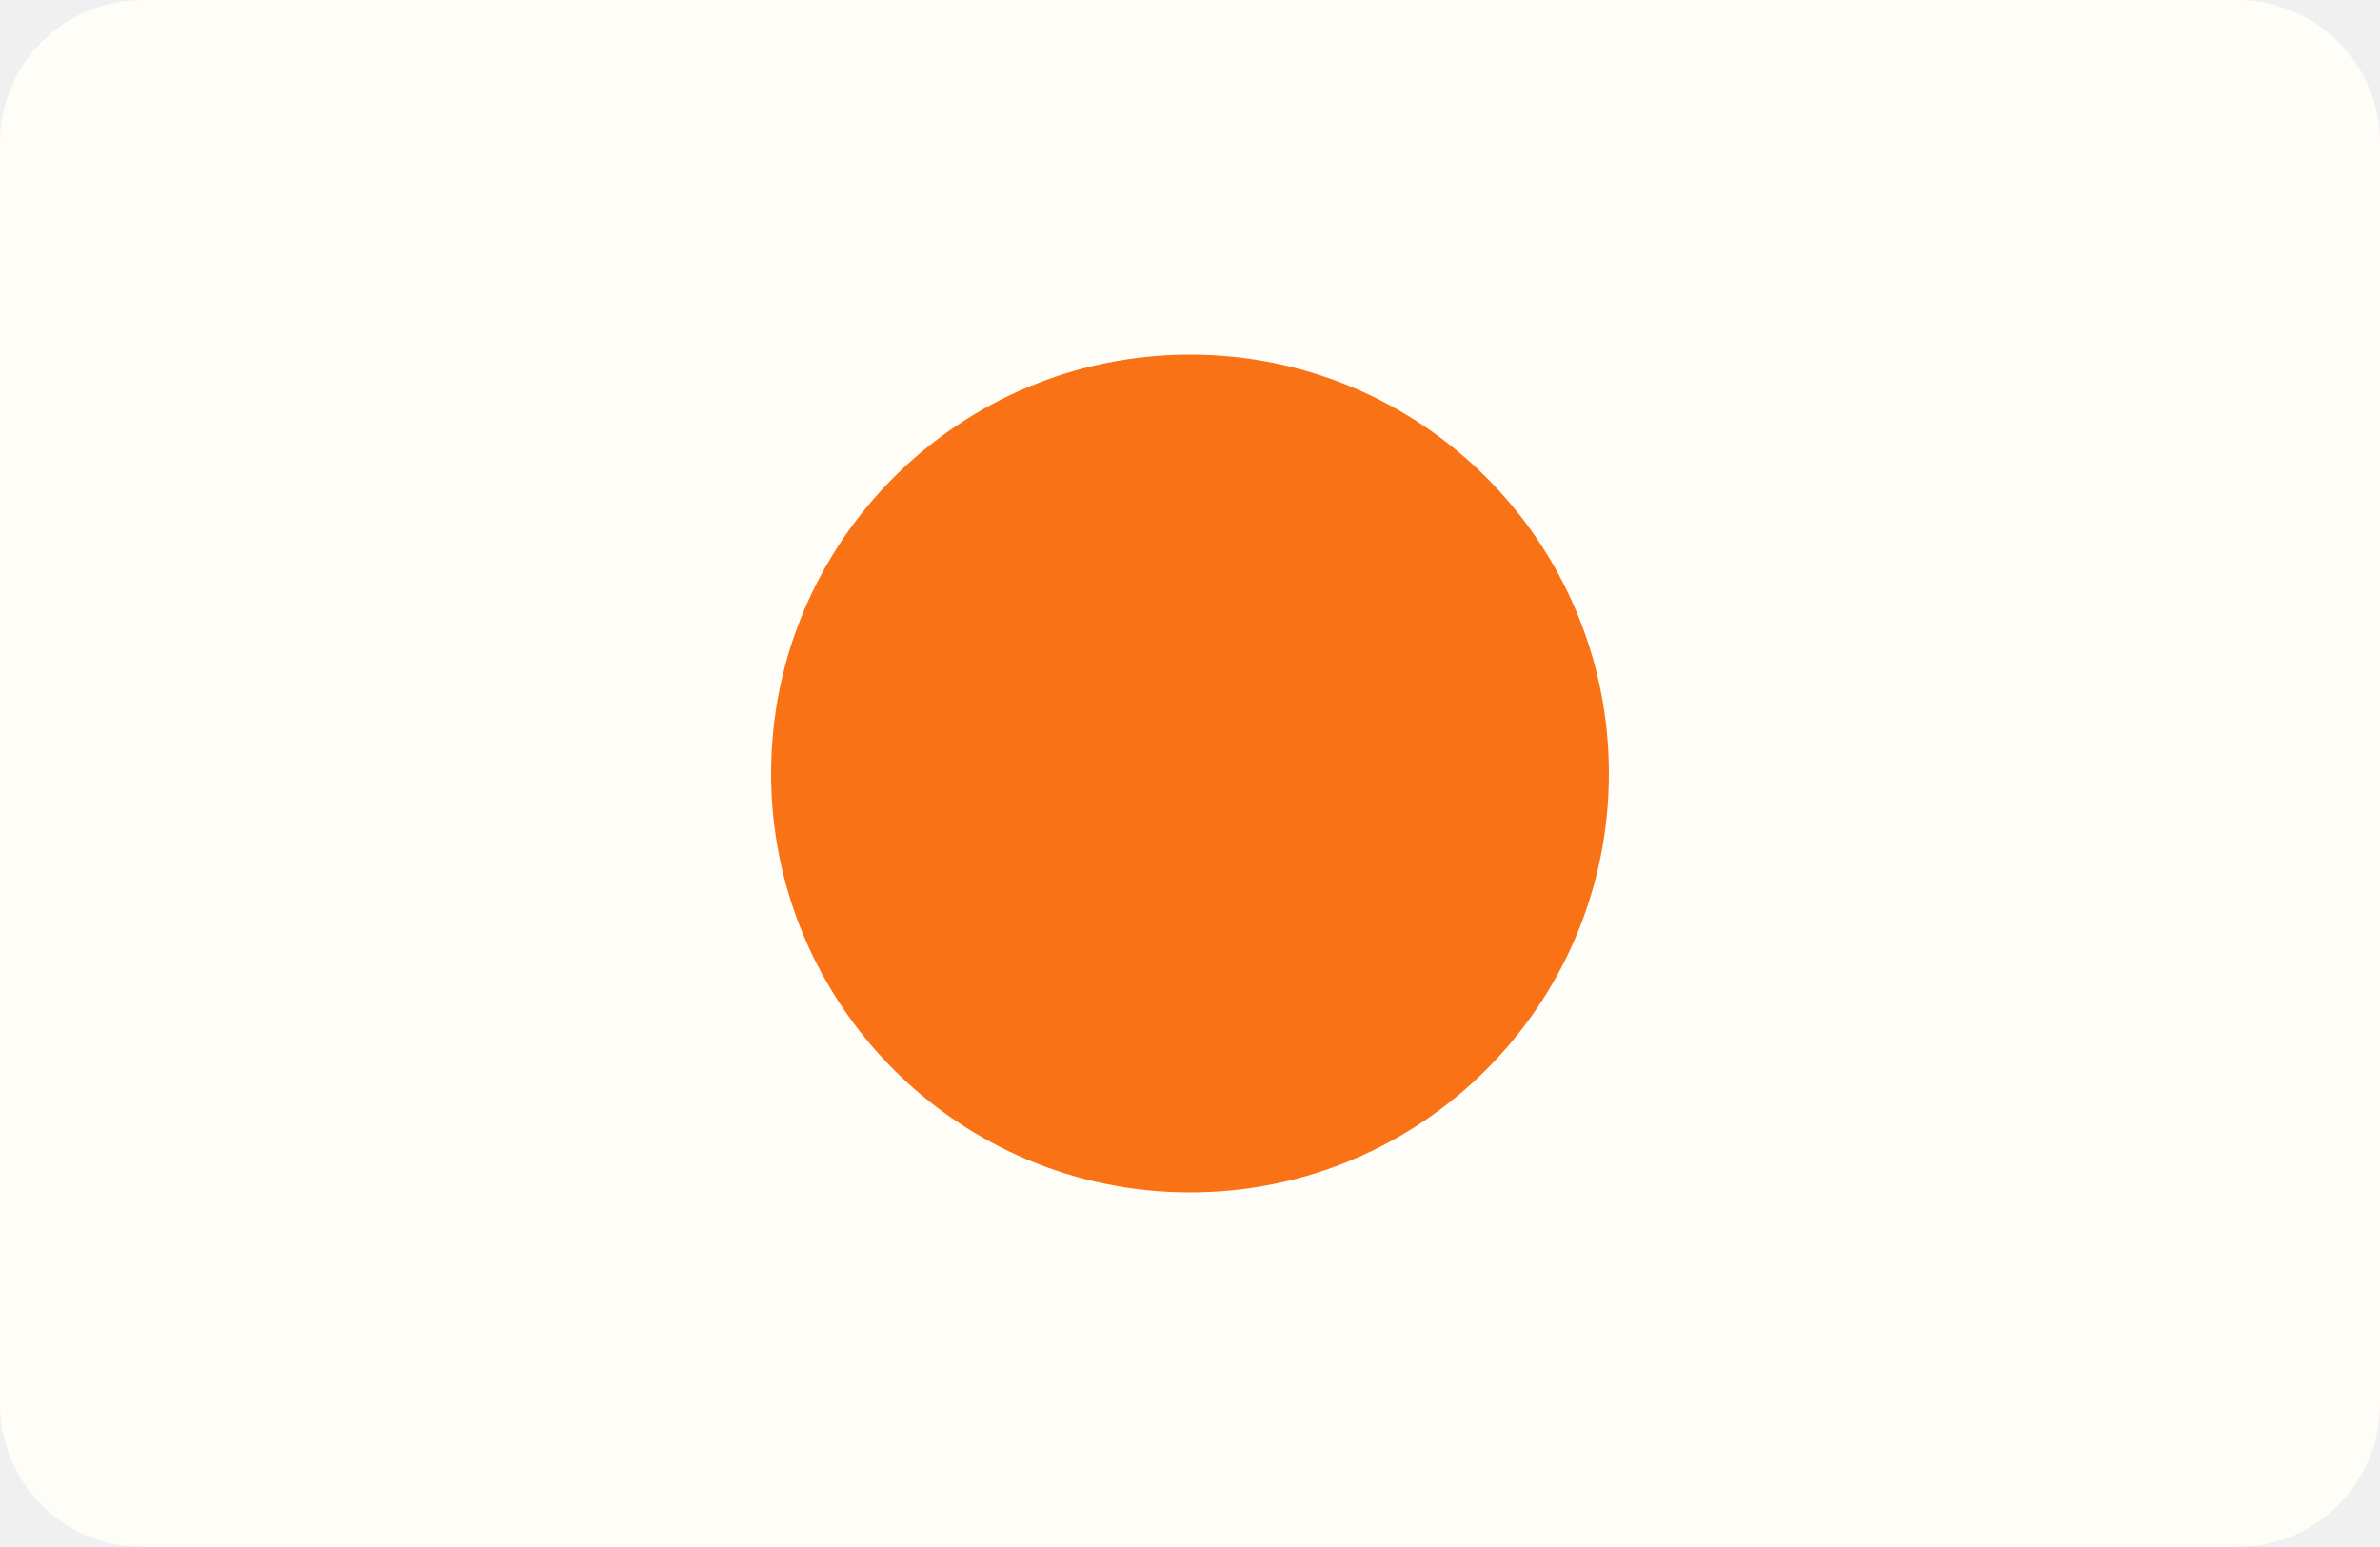
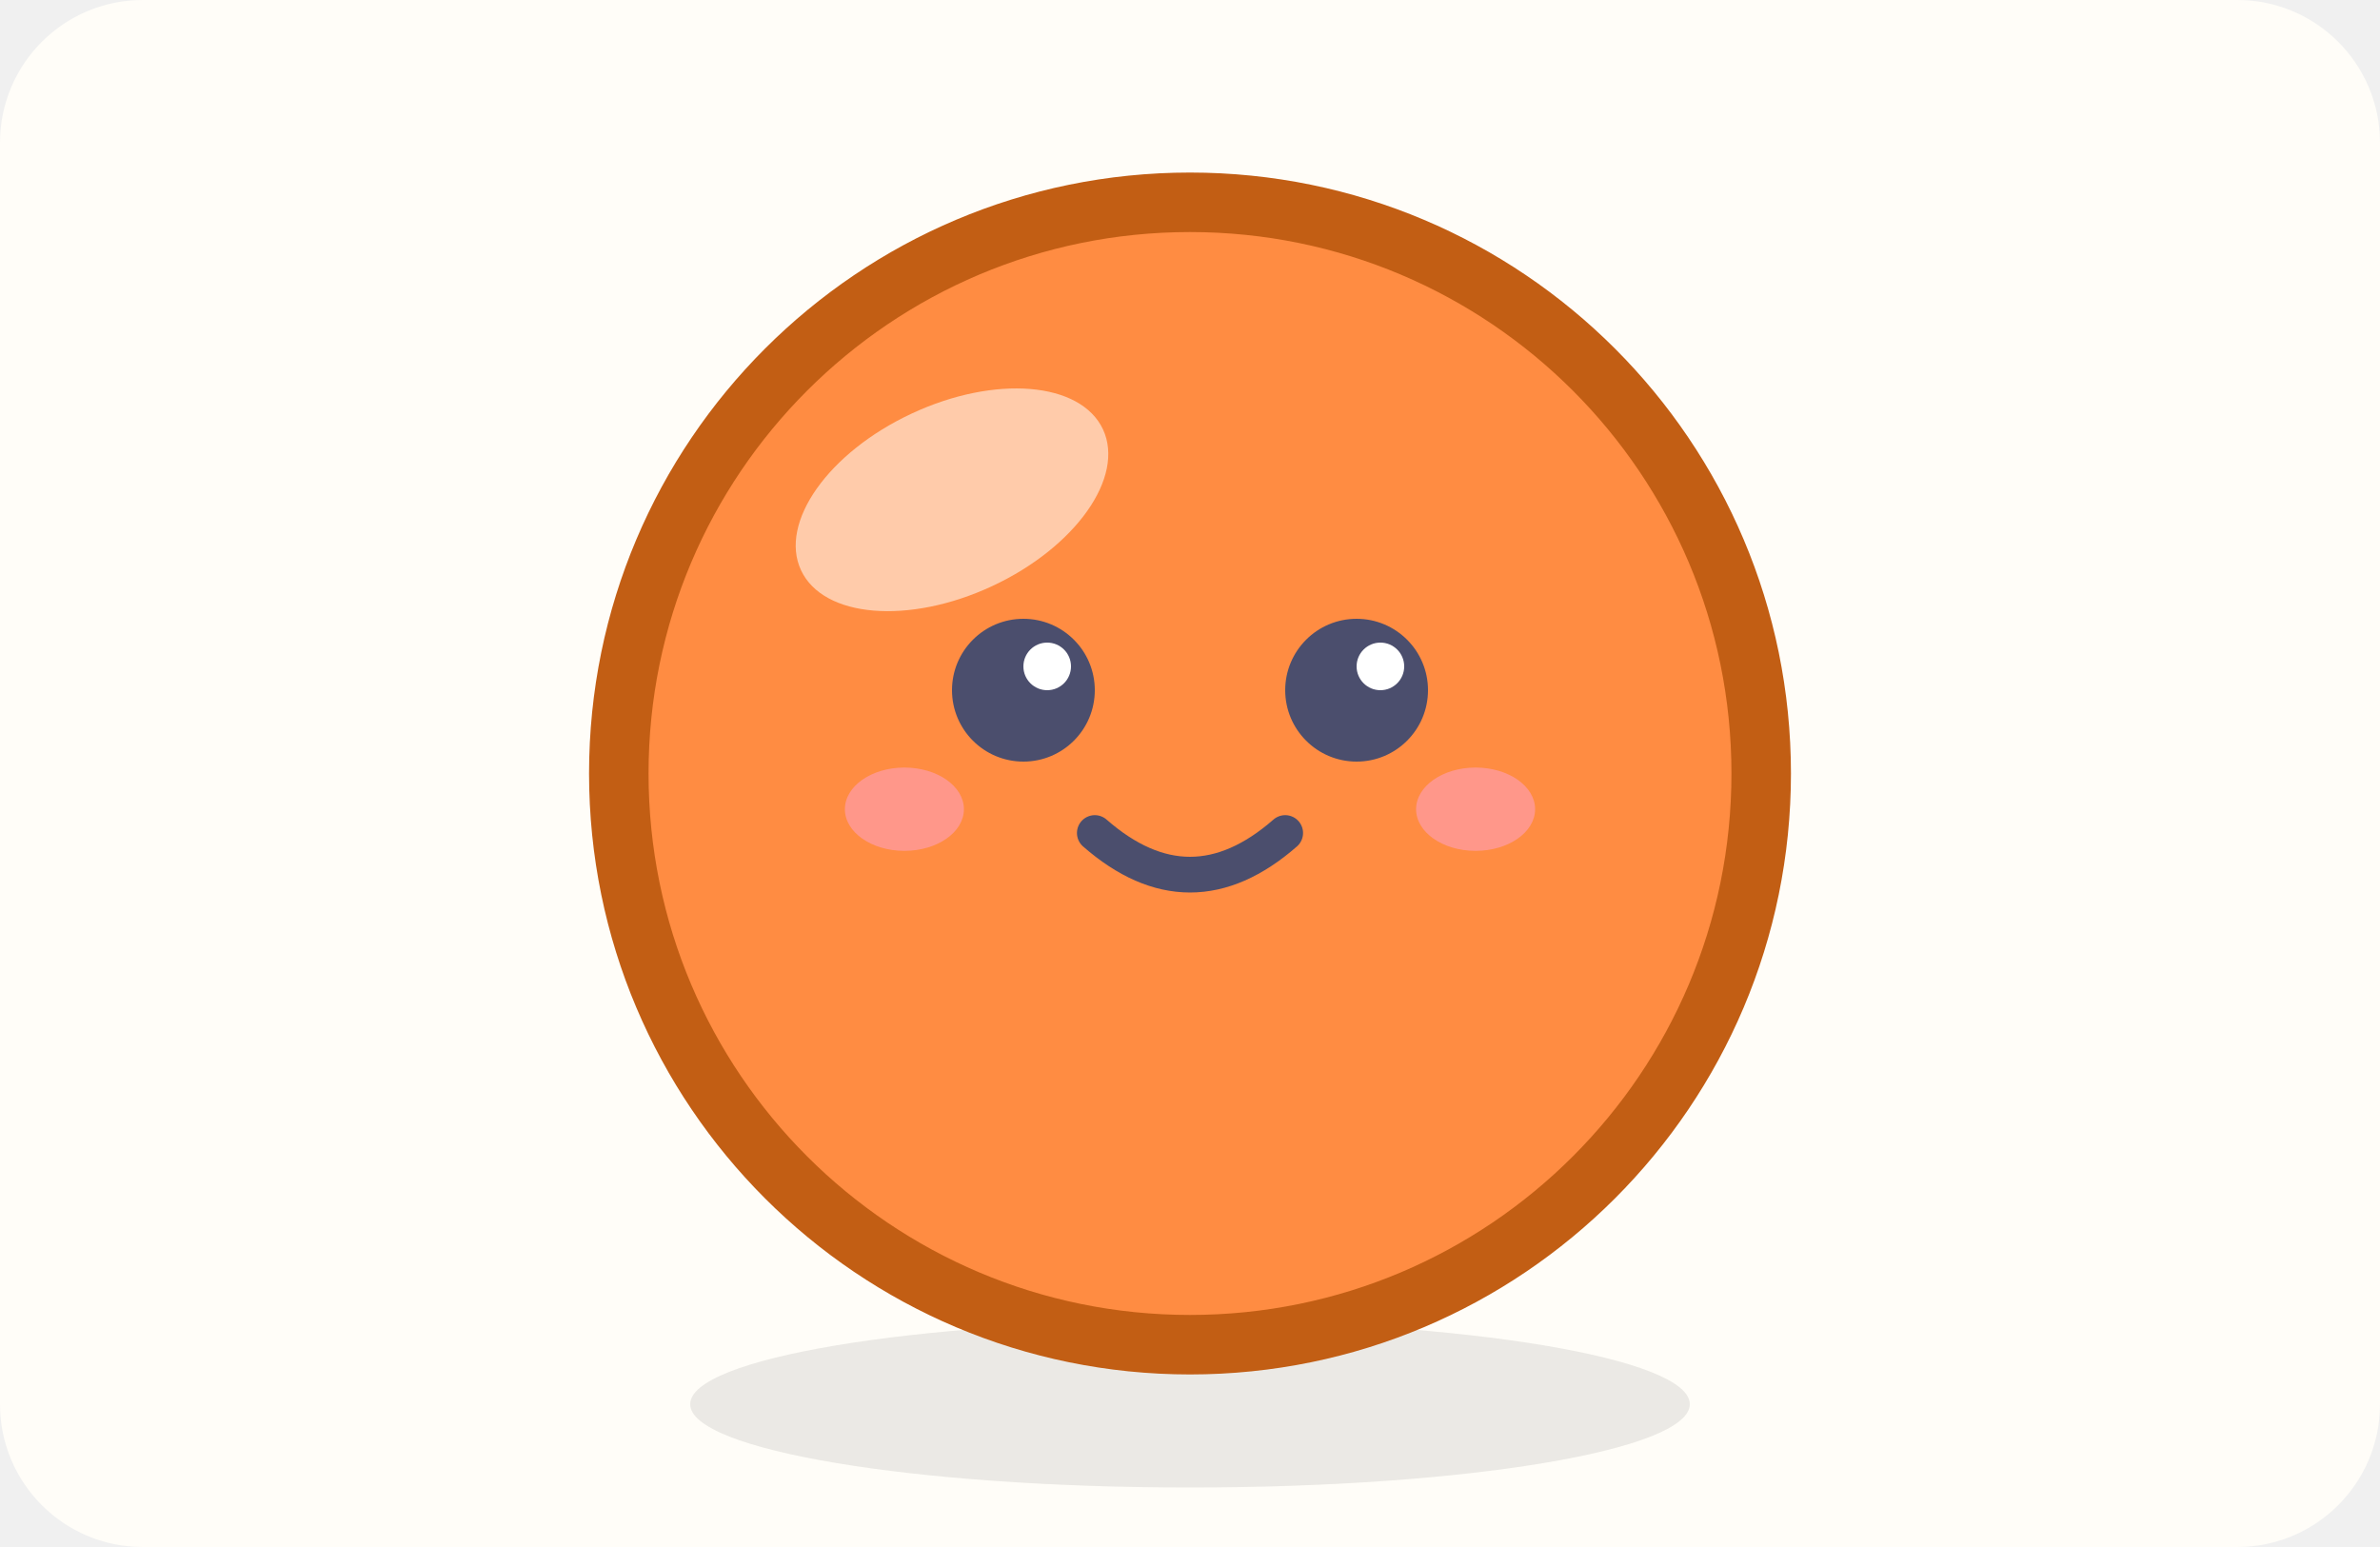
<svg xmlns="http://www.w3.org/2000/svg" viewBox="0 0 200 130">
  <rect width="200" height="130" rx="12" fill="#fffdf8" />
-   <g transform="translate(45,10) scale(1.1)">
-     <g fill="#f97316">
-       <circle cx="50" cy="50" r="32" />
-     </g>
-   </g>
+   <ellipse cx="100" cy="118" rx="42" ry="7" fill="#000" opacity="0.08" />
+   <circle cx="100" cy="65" r="48" fill="#FF8C42" stroke="#c25e14" stroke-width="5" stroke-linejoin="round" />
+   <ellipse cx="80" cy="42" rx="14" ry="8" fill="#fff" opacity="0.55" transform="rotate(-25 80 42)" />
+   <circle cx="86" cy="58" r="6" fill="#4B4E6D" />
+   <circle cx="114" cy="58" r="6" fill="#4B4E6D" />
+   <circle cx="88" cy="56" r="2" fill="#fff" />
+   <circle cx="116" cy="56" r="2" fill="#fff" />
+   <path d="M92 70Q100 77 108 70" fill="none" stroke="#4B4E6D" stroke-width="3" stroke-linecap="round" />
+   <ellipse cx="76" cy="68" rx="5" ry="3.5" fill="#FF9EBB" opacity="0.6" />
+   <ellipse cx="124" cy="68" rx="5" ry="3.5" fill="#FF9EBB" opacity="0.6" />
</svg>
